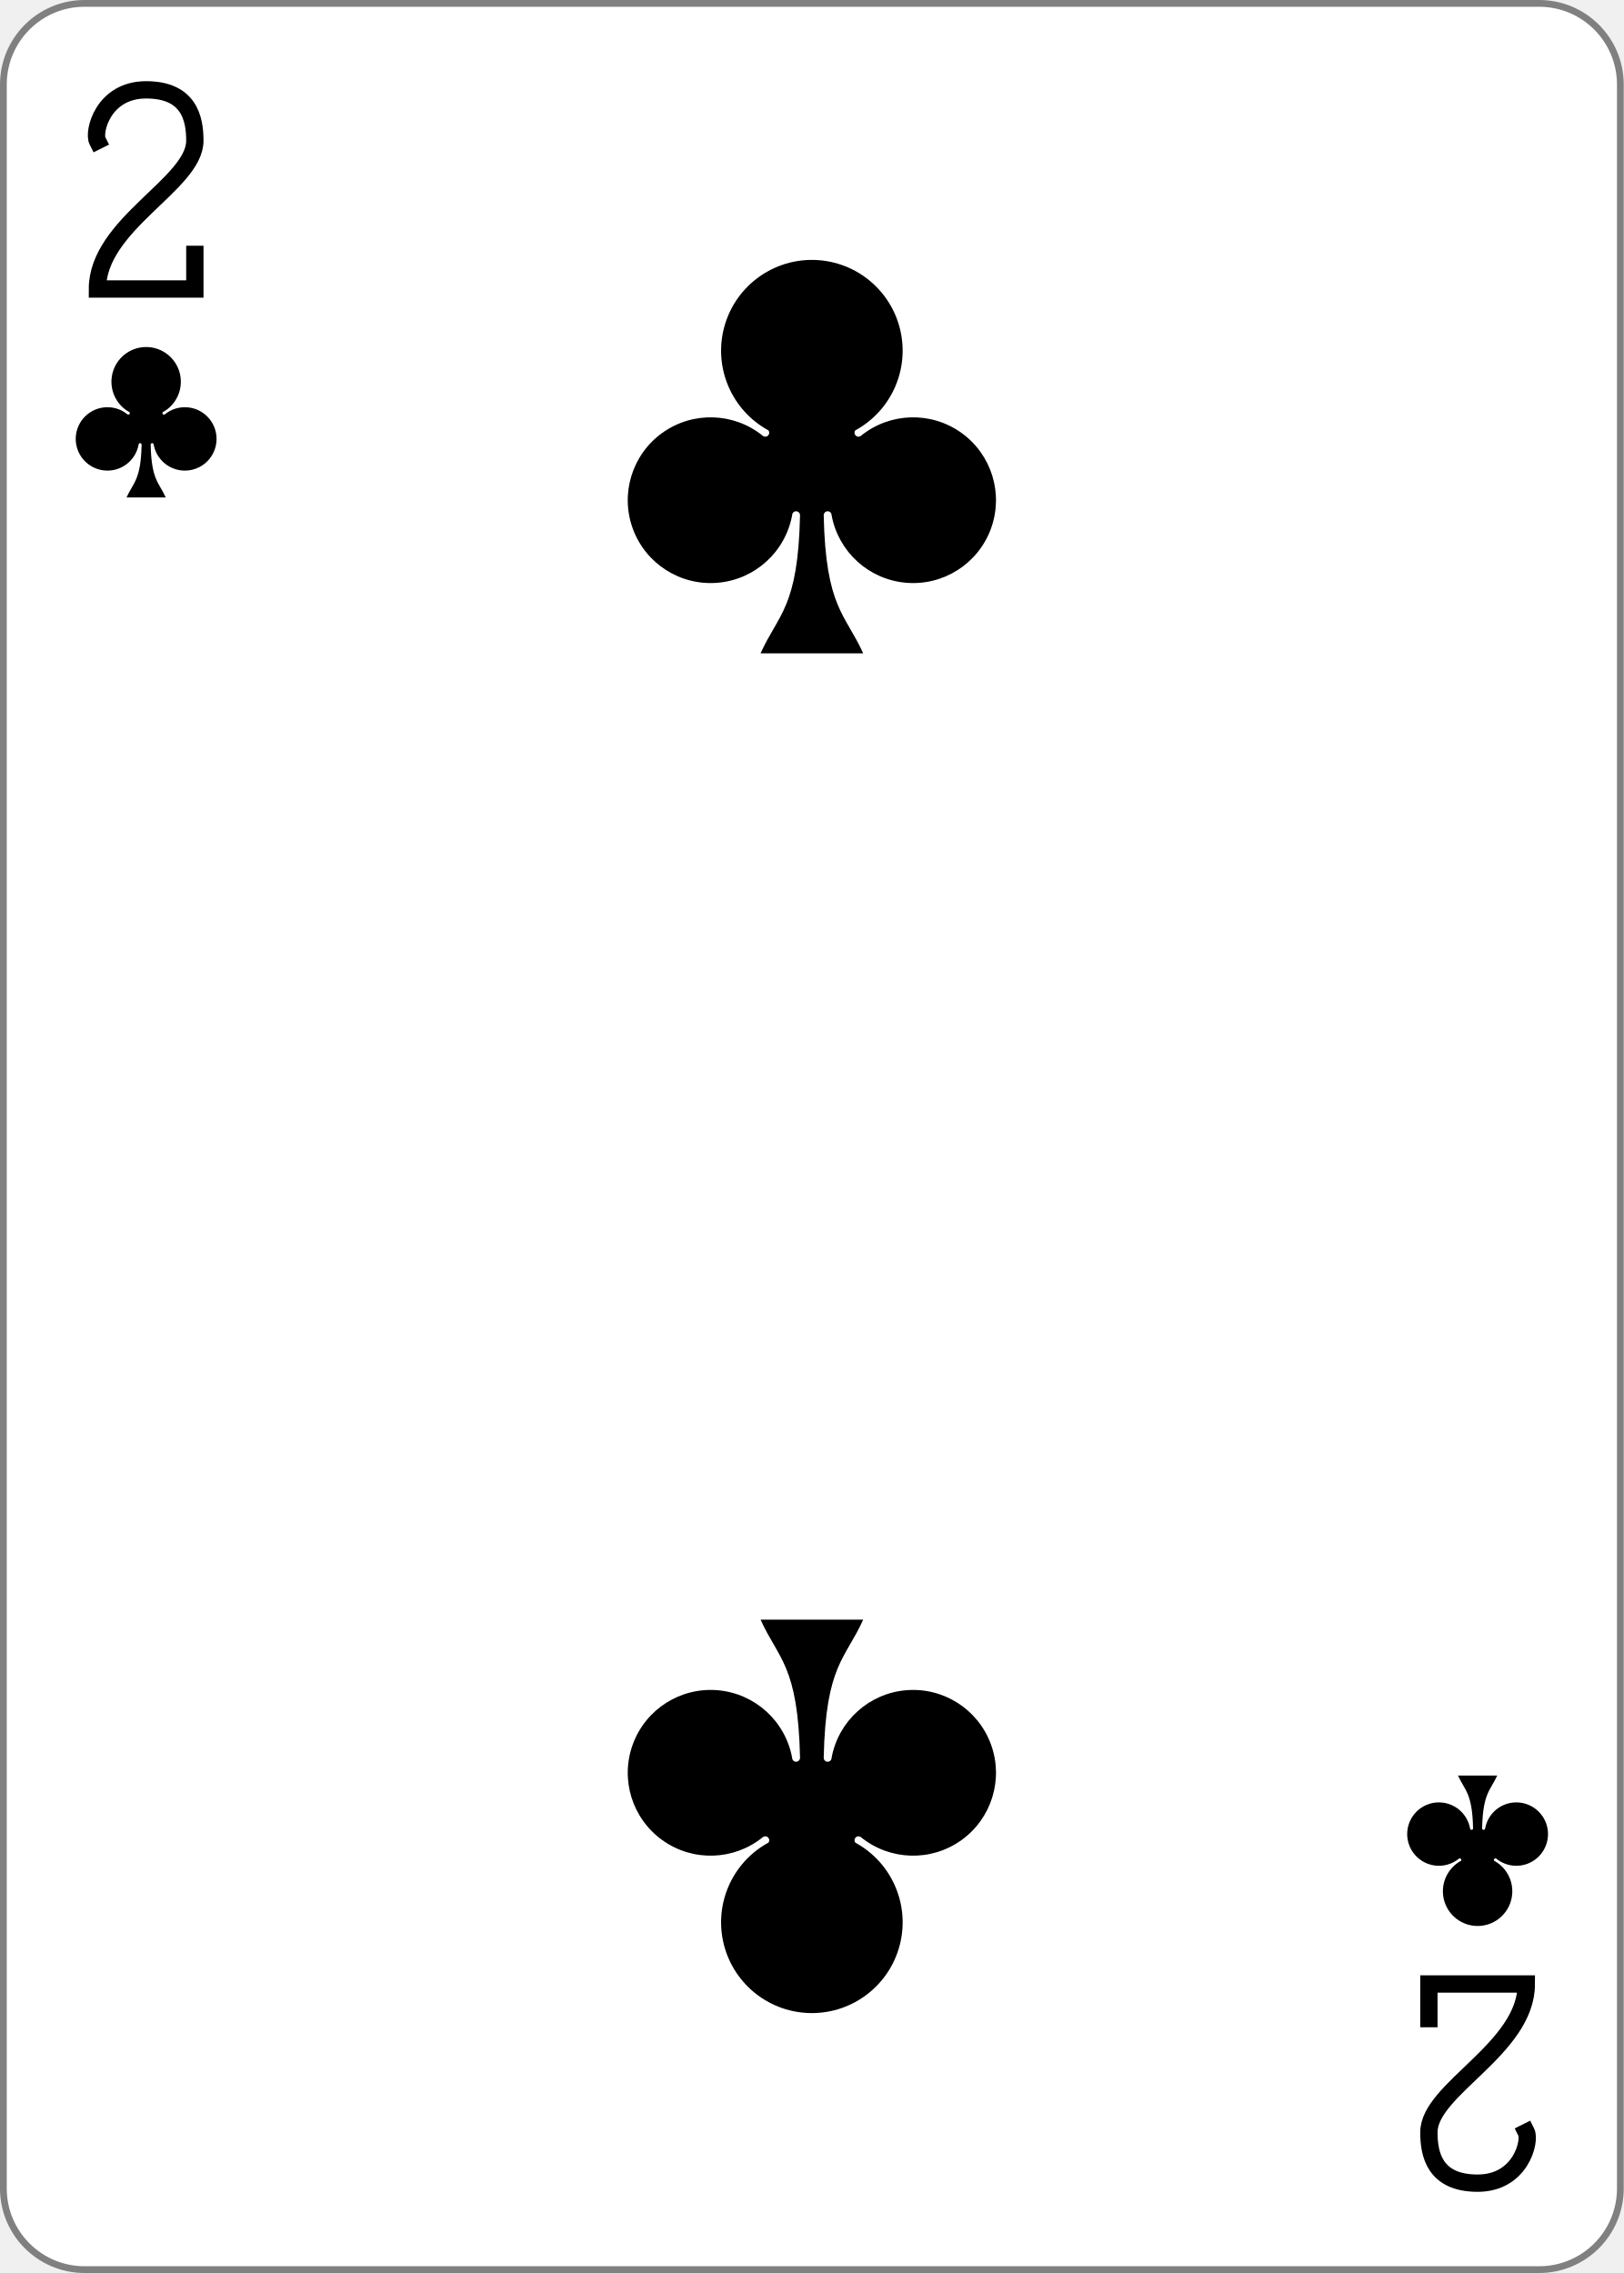
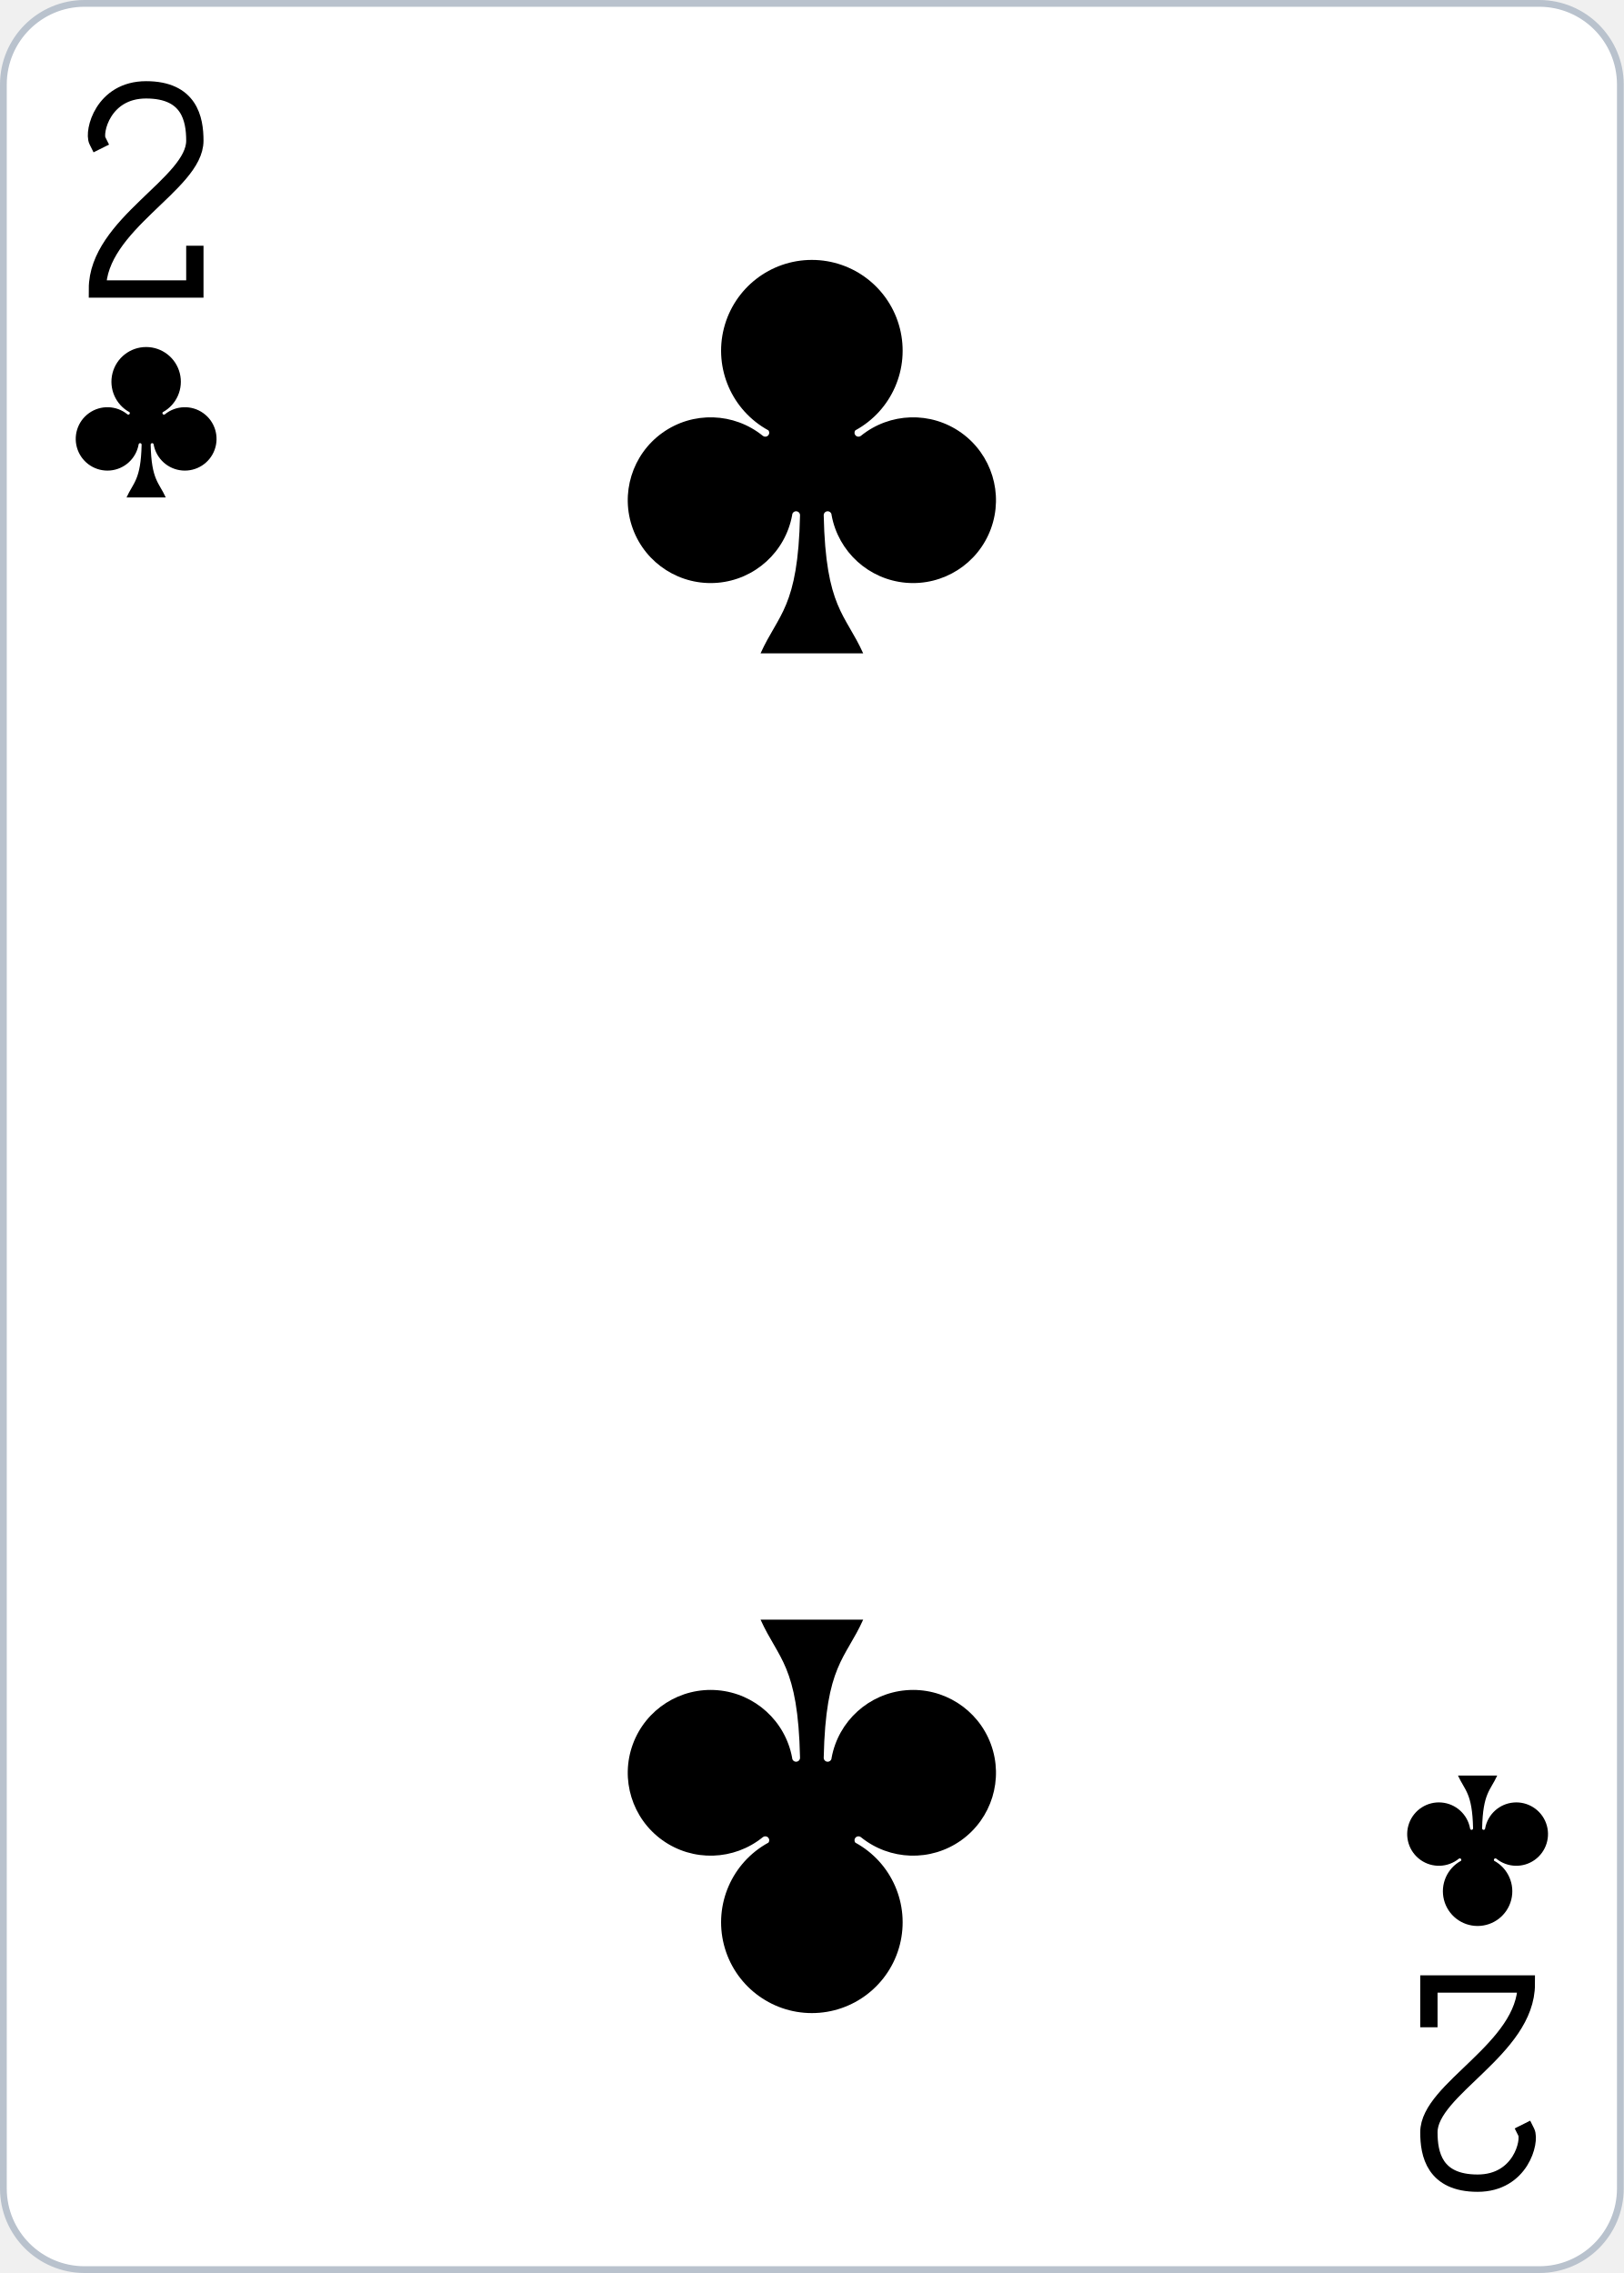
<svg xmlns="http://www.w3.org/2000/svg" xmlns:xlink="http://www.w3.org/1999/xlink" width="2.5in" height="3.5in" viewBox="-120 -168 240 336" preserveAspectRatio="none" class="card" face="2C">
  <symbol id="C" viewBox="-600 -600 1200 1200" preserveAspectRatio="xMinYMid">
    <path d="M30 150C35 385 85 400 130 500L-130 500C-85 400 -35 385 -30 150A10 10 0 0 0 -50 150A210 210 0 1 1 -124 -51A10 10 0 0 0 -110 -65A230 230 0 1 1 110 -65A10 10 0 0 0 124 -51A210 210 0 1 1 50 150A10 10 0 0 0 30 150Z" fill="black" />
  </symbol>
  <symbol id="C2" viewBox="-500 -500 1000 1000" preserveAspectRatio="xMinYMid">
    <path d="M-225 -225C-245 -265 -200 -460 0 -460C 200 -460 225 -325 225 -225C225 -25 -225 160 -225 460L225 460L225 300" stroke="black" stroke-width="80" stroke-linecap="square" stroke-miterlimit="1.5" fill="none" />
  </symbol>
-   <rect width="239" height="335" x="-119.5" y="-167.5" rx="12" ry="12" fill="white" stroke="gray" />
+   <rect width="239" height="335" x="-119.5" y="-167.5" rx="12" ry="12" fill="white" stroke="#B9C2CD" />
  <use xlink:href="#C2" height="32" width="32" x="-114.4" y="-156" />
  <use xlink:href="#C" height="26.769" width="26.769" x="-111.784" y="-119" />
  <use xlink:href="#C" height="70" width="70" x="-35" y="-135.588" />
  <g transform="rotate(180)">
    <use xlink:href="#C2" height="32" width="32" x="-114.4" y="-156" />
    <use xlink:href="#C" height="26.769" width="26.769" x="-111.784" y="-119" />
    <use xlink:href="#C" height="70" width="70" x="-35" y="-135.588" />
  </g>
</svg>
